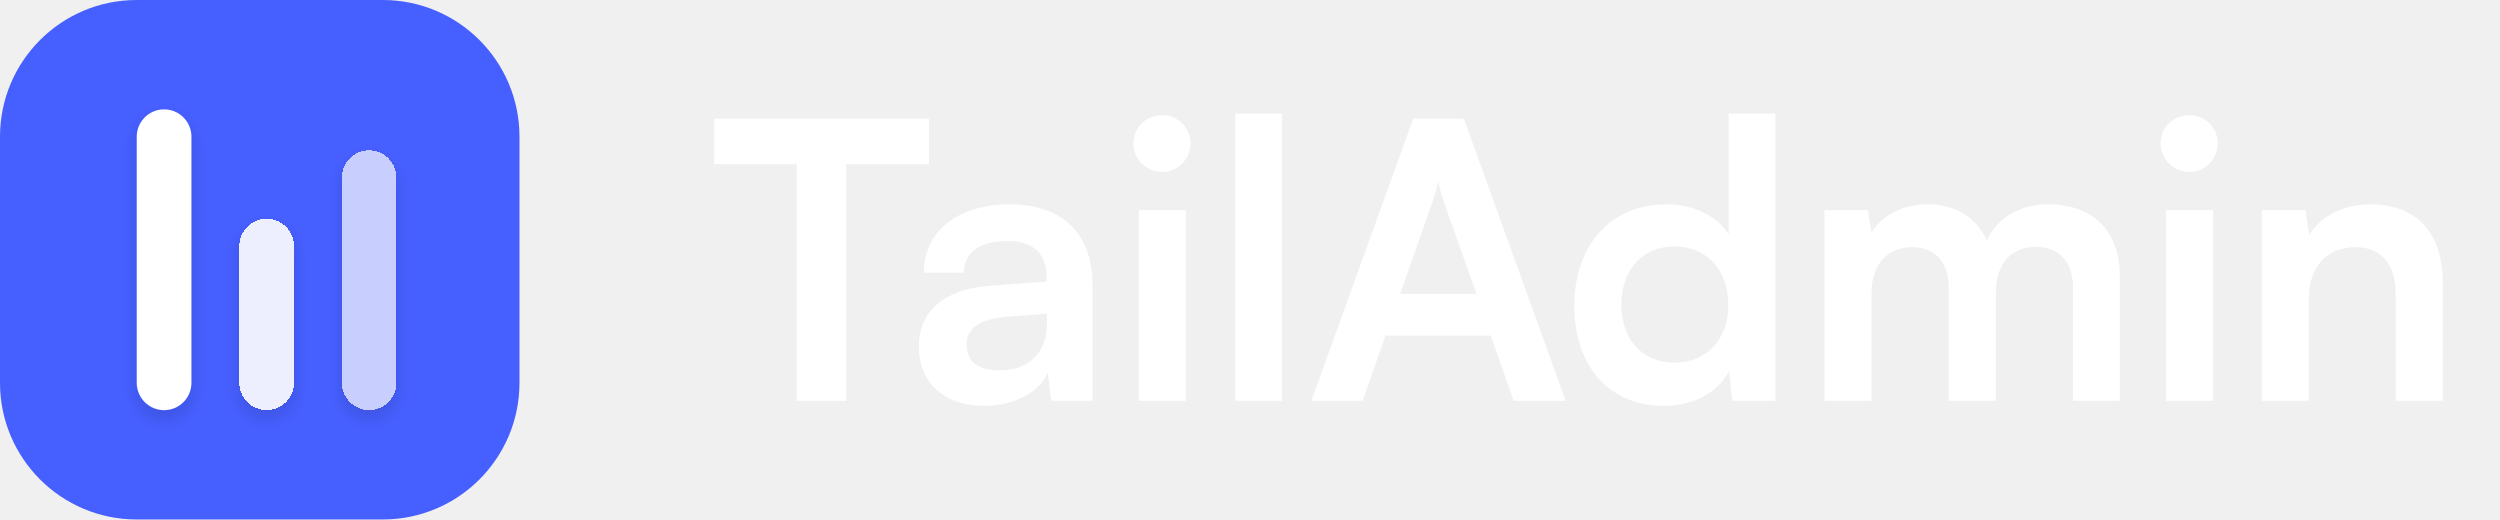
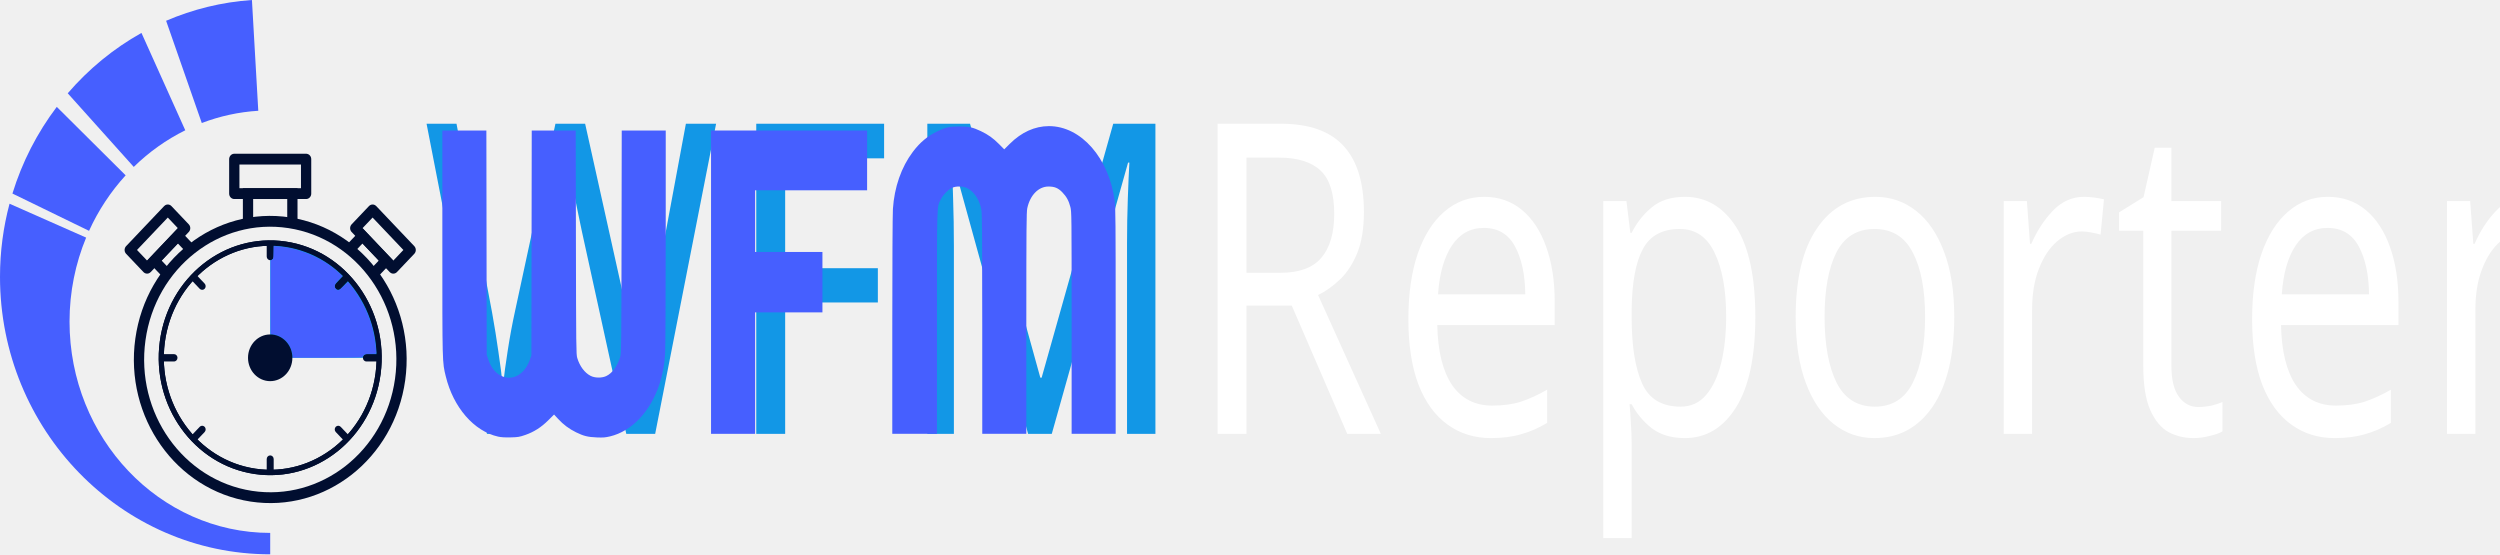
- <svg xmlns="http://www.w3.org/2000/svg" width="154" height="32" viewBox="0 0 154 32" fill="none">
-   <path d="M0 8.421C0 3.77 3.77 0 8.421 0H23.579C28.23 0 32 3.77 32 8.421V23.579C32 28.23 28.23 32 23.579 32H8.421C3.77 32 0 28.23 0 23.579V8.421Z" fill="#465FFF" />
-   <g filter="url(#filter0_d_1608_324)">
-     <path d="M8.424 8.422C8.424 7.491 9.178 6.737 10.108 6.737C11.038 6.737 11.792 7.491 11.792 8.422V23.579C11.792 24.51 11.038 25.264 10.108 25.264C9.178 25.264 8.424 24.51 8.424 23.579V8.422Z" fill="white" />
+ <svg xmlns="http://www.w3.org/2000/svg" width="128.805mm" height="28.559mm" viewBox="0 0 128.805 28.559" version="1.1" id="svg1" xml:space="preserve">
+   <defs id="defs1" />
+   <text xml:space="preserve" style="font-size:19.198px;line-height:0;font-family:System-ui;-inkscape-font-specification:'System-ui, @opsz=32,wght=700';font-variation-settings:'opsz' 32, 'wght' 700;letter-spacing:0.305px;word-spacing:0px;writing-mode:lr-tb;direction:ltr;fill:#1297e6;fill-opacity:1;stroke:#484848;stroke-width:0;stroke-miterlimit:2.6;stroke-dasharray:none" x="25.365" y="19.191" id="text1" transform="scale(0.8585636,1.164736)">
+     <tspan id="tspan1" style="font-style:normal;font-variant:normal;font-weight:normal;font-stretch:normal;font-size:19.198px;font-family:Righteous;-inkscape-font-specification:'Righteous, @opsz=32,wght=700';font-variant-ligatures:normal;font-variant-caps:normal;font-variant-numeric:normal;font-variant-east-asian:normal;font-variation-settings:'opsz' 32, 'wght' 700;fill:#1297e6;fill-opacity:1;stroke-width:0" x="25.365" y="19.191">WFM<tspan style="fill:#ffffff" id="tspan11">Reporter</tspan>
+     </tspan>
+   </text>
+   <g id="g52" transform="matrix(0.2645833,0,0,0.2785613,-24.59514,-20.1475)">
+     <g id="g51">
+       <g id="g40" style="fill:#465fff;fill-opacity:1">
+         <g id="g38" style="fill:#465fff;fill-opacity:1">
+           <path style="fill:#465fff;fill-opacity:1" d="m 143.252,92.815 -1.235,-20.488 c -5.886,0.385 -11.51,1.717 -16.713,3.843 l 6.948,18.911 c 3.466,-1.26 7.16,-2.039 11,-2.266 z" id="path36" />
+           <path style="fill:#465fff;fill-opacity:1" d="M 117.425,104.756 104.014,92.093 c -3.786,4.751 -6.737,10.165 -8.633,16.032 l 14.917,6.898 c 1.817,-3.804 4.237,-7.262 7.127,-10.267 z" id="path37" />
+           <path style="fill:#465fff;fill-opacity:1" d="m 129.036,96.424 -8.531,-18.008 c -5.434,2.884 -10.289,6.678 -14.356,11.166 l 12.856,13.616 c 2.957,-2.747 6.336,-5.04 10.031,-6.774 z" id="path38" />
+         </g>
+         <g id="g39" style="fill:#465fff;fill-opacity:1">
+           <path style="fill:#465fff;fill-opacity:1" d="m 145.573,170.892 v 0 c -21.546,0 -39.075,-17.529 -39.075,-39.075 0,-5.522 1.158,-10.776 3.233,-15.543 l -14.916,-6.268 c -1.208,4.31 -1.857,8.844 -1.857,13.523 0,28.298 23.603,51.32 52.616,51.32 0,0 0,0 0,0 v -3.957 z" id="path39" />
+         </g>
+       </g>
+       <g id="g50">
+         <circle transform="matrix(0.1383,-0.9904,0.9904,0.1383,-11.7288,263.5194)" style="fill:none;stroke:#010e30;stroke-miterlimit:10" cx="145.573" cy="138.5" id="ellipse40" r="21.212" />
+         <path style="fill:#1297e6" d="m 145.573,117.288 v 21.217 h 21.212 c 0,-0.001 0,-0.003 0,-0.004 0.001,-11.698 -9.515,-21.213 -21.212,-21.213 z" id="path40" />
+         <polyline style="fill:none;stroke:#010e30;stroke-width:2;stroke-miterlimit:10" points="149.893,113.263 149.893,108.138        141.253,108.138 141.253,113.263      " id="polyline40" />
+         <rect x="138.581" y="101.763" style="fill:none;stroke:#010e30;stroke-width:2;stroke-linecap:round;stroke-linejoin:round;stroke-miterlimit:10" width="13.985" height="6.375" id="rect40" />
+         <polyline style="fill:none;stroke:#010e30;stroke-width:2;stroke-miterlimit:10" points="130.11,118.458 127.595,115.944        123.017,120.522 125.507,123.011      " id="polyline41" />
+         <rect x="118.378" y="114.155" transform="matrix(0.7071,-0.7071,0.7071,0.7071,-46.2021,121.5456)" style="fill:none;stroke:#010e30;stroke-width:2;stroke-linecap:round;stroke-linejoin:round;stroke-miterlimit:10" width="10.48" height="4.777" id="rect41" />
+         <circle transform="matrix(0.1383,-0.9904,0.9904,0.1383,-11.7288,263.5194)" style="fill:none;stroke:#010e30;stroke-miterlimit:10" cx="145.573" cy="138.5" id="ellipse41" r="21.212" />
+         <circle transform="matrix(0.1449,-0.9895,0.9895,0.1449,-12.8697,262.7473)" style="fill:none;stroke:#010e30;stroke-width:2;stroke-linecap:round;stroke-linejoin:round;stroke-miterlimit:10" cx="145.573" cy="138.819" id="ellipse42" r="25.556" />
+         <polyline style="fill:none;stroke:#010e30;stroke-width:2;stroke-miterlimit:10" points="161.022,118.473 163.551,115.944        168.129,120.522 165.64,123.011      " id="polyline42" />
+         <rect x="162.29" y="114.155" transform="matrix(-0.7071,-0.7071,0.7071,-0.7071,203.583,317.4135)" style="fill:none;stroke:#010e30;stroke-width:2;stroke-linecap:round;stroke-linejoin:round;stroke-miterlimit:10" width="10.48" height="4.777" id="rect42" />
+         <g id="g49">
+           <path style="fill:#010e30" d="m 146.253,117.305 c -0.226,-0.007 -0.452,-0.017 -0.68,-0.017 -0.228,0 -0.453,0.01 -0.679,0.017 v 2.467 c 0,0.375 0.304,0.679 0.679,0.679 v 0 c 0.375,0 0.68,-0.304 0.68,-0.679 z" id="path42" />
+           <path style="fill:#010e30" d="m 146.253,159.695 v -2.458 c 0,-0.375 -0.304,-0.68 -0.68,-0.68 v 0 c -0.375,0 -0.679,0.304 -0.679,0.68 v 2.458 c 0.226,0.007 0.452,0.017 0.679,0.017 0.228,0 0.454,-0.01 0.68,-0.017 z" id="path43" />
+           <path style="fill:#010e30" d="m 159.3,125.739 1.737,-1.737 c -0.31,-0.33 -0.63,-0.651 -0.961,-0.961 l -1.737,1.737 c -0.265,0.265 -0.265,0.696 0,0.961 v 0 c 0.265,0.265 0.696,0.265 0.961,0 z" id="path44" />
+           <path style="fill:#010e30" d="m 131.847,151.27 -1.733,1.733 c 0.31,0.33 0.631,0.651 0.961,0.961 l 1.733,-1.733 c 0.265,-0.265 0.265,-0.696 0,-0.961 v 0 c -0.265,-0.266 -0.696,-0.266 -0.961,0 z" id="path45" />
+           <path style="fill:#010e30" d="m 164.306,139.184 h 2.462 c 0.007,-0.228 0.017,-0.454 0.017,-0.684 0,-0.227 -0.01,-0.451 -0.017,-0.675 h -2.462 c -0.375,0 -0.68,0.304 -0.68,0.68 v 0 c 0.001,0.374 0.305,0.679 0.68,0.679 z" id="path46" />
+           <path style="fill:#010e30" d="m 126.841,137.825 h -2.462 c -0.007,0.225 -0.017,0.449 -0.017,0.675 0,0.229 0.01,0.456 0.017,0.684 h 2.462 c 0.375,0 0.68,-0.304 0.68,-0.679 v 0 c -0.001,-0.376 -0.305,-0.68 -0.68,-0.68 z" id="path47" />
+           <path style="fill:#010e30" d="m 158.339,151.27 v 0 c -0.265,0.265 -0.265,0.696 0,0.961 l 1.733,1.733 c 0.331,-0.31 0.651,-0.63 0.961,-0.961 L 159.3,151.27 c -0.265,-0.266 -0.696,-0.266 -0.961,0 z" id="path48" />
+           <path style="fill:#010e30" d="m 132.808,125.739 v 0 c 0.265,-0.265 0.265,-0.696 0,-0.961 l -1.737,-1.737 c -0.33,0.31 -0.651,0.631 -0.961,0.961 l 1.737,1.737 c 0.265,0.265 0.696,0.265 0.961,0 z" id="path49" />
+         </g>
+       </g>
+       <path style="font-variation-settings:'opsz' 32, 'wght' 700;fill:#465fff;fill-opacity:1;stroke:#484848;stroke-width:0;stroke-miterlimit:2.6;stroke-dasharray:none" d="m 143.922,192.644 c 0,-0.691 -0.477,-1.902 -1.019,-2.589 -0.633,-0.802 -1.727,-1.441 -2.654,-1.551 l -0.616,-0.073 v -7.184 -7.184 l 0.276,-0.121 c 0.257,-0.113 0.278,-0.208 0.311,-1.395 l 0.035,-1.274 0.964,0.074 c 4.05,0.312 8.614,2.281 11.559,4.985 l 0.829,0.761 -0.737,0.788 c -0.603,0.644 -0.737,0.864 -0.737,1.206 0,0.422 0.337,0.799 0.713,0.799 0.093,0 0.55,-0.369 1.017,-0.819 l 0.849,-0.819 0.363,0.421 c 0.754,0.873 2.075,2.921 2.736,4.241 1.217,2.43 1.977,5.026 2.279,7.786 0.072,0.654 0.13,1.275 0.13,1.379 0,0.156 -0.192,0.189 -1.103,0.189 -0.939,0 -1.139,0.036 -1.348,0.245 -0.135,0.135 -0.245,0.3 -0.245,0.368 0,0.08 -2.349,0.123 -6.801,0.123 h -6.801 z" id="path19" transform="matrix(1,0,0,0.9498208,6.009314,-44.83013)" />
+       <path style="font-variation-settings:'opsz' 32, 'wght' 700;fill:#465fff;fill-opacity:1;stroke:#484848;stroke-width:0;stroke-miterlimit:2.6;stroke-dasharray:none" d="m 183.938,208.366 c -4.69,-1.047 -8.711,-5.677 -10.181,-11.723 -0.688,-2.829 -0.671,-2.171 -0.671,-25.953 v -21.928 h 4.287 4.287 l 0.033,21.843 0.033,21.843 0.338,0.98 c 0.427,1.24 1.079,2.176 1.934,2.778 2.273,1.601 5.019,0.346 6.134,-2.804 l 0.295,-0.832 0.033,-21.904 0.033,-21.904 h 4.284 4.284 l 0.037,21.781 c 0.035,20.58 0.049,21.821 0.258,22.51 0.488,1.609 1.426,2.87 2.588,3.478 0.822,0.43 2.164,0.455 3.033,0.057 1.193,-0.546 2.223,-1.957 2.754,-3.773 0.201,-0.686 0.217,-2.172 0.251,-22.394 l 0.036,-21.659 h 4.285 4.285 l -0.003,20.801 c -0.002,11.441 -0.054,21.628 -0.117,22.639 -0.137,2.215 -0.474,4.037 -1.099,5.939 -1.754,5.342 -5.373,9.17 -9.626,10.183 -0.918,0.218 -1.35,0.253 -2.573,0.203 -1.748,-0.071 -2.566,-0.273 -4.044,-0.998 -1.357,-0.666 -2.469,-1.496 -3.498,-2.611 l -0.785,-0.851 -1.121,1.114 c -1.39,1.381 -2.812,2.287 -4.498,2.868 -1.135,0.391 -1.395,0.434 -2.842,0.469 -1.118,0.027 -1.847,-0.018 -2.443,-0.151 z" id="path20" transform="matrix(1,0,0,0.9498208,6.009314,-44.83013)" />
+       <path style="font-variation-settings:'opsz' 32, 'wght' 700;fill:#465fff;fill-opacity:1;stroke:#484848;stroke-width:0;stroke-miterlimit:2.6;stroke-dasharray:none" d="m 225.41,178.294 v -29.532 h 15.195 15.195 v 5.821 5.821 H 244.894 233.988 v 6.004 6.004 h 6.556 6.556 v 5.882 5.882 h -6.556 -6.556 v 11.825 11.825 h -4.289 -4.289 z" id="path21" transform="matrix(1,0,0,0.9498208,6.009314,-44.83013)" />
+       <path style="font-variation-settings:'opsz' 32, 'wght' 700;fill:#465fff;fill-opacity:1;stroke:#484848;stroke-width:0;stroke-miterlimit:2.6;stroke-dasharray:none" d="m 260.704,186.841 c 10e-4,-11.93 0.053,-21.763 0.119,-22.788 0.275,-4.252 1.636,-8.156 3.881,-11.136 1.396,-1.854 2.896,-3.104 4.829,-4.025 1.567,-0.747 2.366,-0.922 4.219,-0.922 1.845,0 2.652,0.175 4.192,0.909 1.433,0.683 2.401,1.374 3.554,2.536 l 1.006,1.014 1.077,-1.074 c 2.27,-2.262 4.875,-3.443 7.608,-3.449 6.275,-0.013 11.738,6.212 12.827,14.617 0.162,1.251 0.187,4.407 0.187,23.374 v 21.928 h -4.289 -4.289 v -21.608 c 0,-21.128 -0.005,-21.63 -0.242,-22.556 -0.315,-1.231 -0.763,-2.044 -1.596,-2.895 -0.792,-0.81 -1.491,-1.098 -2.664,-1.098 -1.947,0 -3.597,1.69 -4.137,4.238 -0.154,0.725 -0.18,3.946 -0.182,22.383 l -0.002,21.536 h -4.289 -4.289 l -0.004,-21.352 c -0.004,-17.884 -0.033,-21.511 -0.178,-22.328 -0.335,-1.882 -1.451,-3.552 -2.791,-4.176 -0.828,-0.385 -2.103,-0.411 -2.88,-0.059 -0.787,0.357 -1.78,1.366 -2.215,2.249 -0.796,1.617 -0.751,0.178 -0.753,24.008 l -0.002,21.659 h -4.35 -4.35 z" id="path33" transform="matrix(1,0,0,0.9498208,6.009314,-44.83013)" />
+     </g>
+     <circle style="fill:#010e30" cx="145.573" cy="138.504" r="4.32" id="circle51" />
  </g>
-   <g filter="url(#filter1_d_1608_324)">
-     <path d="M14.742 15.157C14.742 14.227 15.496 13.473 16.426 13.473C17.357 13.473 18.111 14.227 18.111 15.157V23.578C18.111 24.508 17.357 25.262 16.426 25.262C15.496 25.262 14.742 24.508 14.742 23.578V15.157Z" fill="white" fill-opacity="0.9" shape-rendering="crispEdges" />
-   </g>
-   <g filter="url(#filter2_d_1608_324)">
-     <path d="M21.055 10.946C21.055 10.016 21.809 9.262 22.739 9.262C23.669 9.262 24.423 10.016 24.423 10.946V23.578C24.423 24.508 23.669 25.262 22.739 25.262C21.809 25.262 21.055 24.508 21.055 23.578V10.946Z" fill="white" fill-opacity="0.7" shape-rendering="crispEdges" />
-   </g>
-   <path d="M44 10.115H49.089V24.691H52.132V10.115H57.221V7.309H44V10.115Z" fill="white" />
-   <path d="M60.617 25C62.448 25 64.042 24.168 64.541 22.955L64.755 24.691H67.299V17.558C67.299 14.3 65.349 12.588 62.187 12.588C59.001 12.588 56.908 14.252 56.908 16.797H59.381C59.381 15.56 60.332 14.847 62.044 14.847C63.518 14.847 64.47 15.489 64.47 17.082V17.343L60.95 17.605C58.168 17.819 56.599 19.174 56.599 21.338C56.599 23.549 58.121 25 60.617 25ZM61.569 22.812C60.261 22.812 59.547 22.289 59.547 21.219C59.547 20.268 60.237 19.674 62.044 19.507L64.493 19.317V19.935C64.493 21.742 63.352 22.812 61.569 22.812Z" fill="white" />
-   <path d="M71.6 10.591C72.551 10.591 73.335 9.806 73.335 8.831C73.335 7.856 72.551 7.095 71.6 7.095C70.601 7.095 69.816 7.856 69.816 8.831C69.816 9.806 70.601 10.591 71.6 10.591ZM70.149 24.691H73.05V12.944H70.149V24.691Z" fill="white" />
-   <path d="M78.972 24.691V7H76.095V24.691H78.972Z" fill="white" />
-   <path d="M83.941 24.691L85.344 20.672H91.835L93.238 24.691H96.448L90.171 7.309H87.056L80.778 24.691H83.941ZM88.221 12.493C88.387 12.017 88.53 11.494 88.601 11.161C88.649 11.518 88.815 12.041 88.958 12.493L90.955 18.104H86.247L88.221 12.493Z" fill="white" />
-   <path d="M102.493 25C104.276 25 105.798 24.215 106.511 22.86L106.701 24.691H109.364V7H106.487V14.443C105.75 13.277 104.3 12.588 102.659 12.588C99.116 12.588 96.976 15.203 96.976 18.865C96.976 22.503 99.092 25 102.493 25ZM103.135 22.337C101.113 22.337 99.877 20.863 99.877 18.77C99.877 16.678 101.113 15.18 103.135 15.18C105.156 15.18 106.464 16.654 106.464 18.77C106.464 20.886 105.156 22.337 103.135 22.337Z" fill="white" />
-   <path d="M115.289 24.691V18.033C115.289 16.131 116.406 15.227 117.785 15.227C119.164 15.227 120.044 16.107 120.044 17.748V24.691H122.945V18.033C122.945 16.107 124.015 15.203 125.418 15.203C126.797 15.203 127.701 16.083 127.701 17.771V24.691H130.578V17.011C130.578 14.3 129.008 12.588 126.155 12.588C124.372 12.588 122.993 13.468 122.398 14.823C121.78 13.468 120.543 12.588 118.76 12.588C117.072 12.588 115.883 13.349 115.289 14.324L115.051 12.944H112.388V24.691H115.289Z" fill="white" />
-   <path d="M134.876 10.591C135.827 10.591 136.612 9.806 136.612 8.831C136.612 7.856 135.827 7.095 134.876 7.095C133.877 7.095 133.093 7.856 133.093 8.831C133.093 9.806 133.877 10.591 134.876 10.591ZM133.426 24.691H136.327V12.944H133.426V24.691Z" fill="white" />
-   <path d="M142.225 24.691V18.366C142.225 16.464 143.318 15.227 145.102 15.227C146.6 15.227 147.575 16.178 147.575 18.152V24.691H150.476V17.462C150.476 14.419 148.954 12.588 146.005 12.588C144.412 12.588 142.985 13.277 142.248 14.466L142.011 12.944H139.324V24.691H142.225Z" fill="white" />
-   <defs>
-     <filter id="filter0_d_1608_324" x="7.424" y="6.237" width="5.368" height="20.526" filterUnits="userSpaceOnUse" color-interpolation-filters="sRGB">
-       <feFlood flood-opacity="0" result="BackgroundImageFix" />
-       <feColorMatrix in="SourceAlpha" type="matrix" values="0 0 0 0 0 0 0 0 0 0 0 0 0 0 0 0 0 0 127 0" result="hardAlpha" />
-       <feOffset dy="0.5" />
-       <feGaussianBlur stdDeviation="0.5" />
-       <feComposite in2="hardAlpha" operator="out" />
-       <feColorMatrix type="matrix" values="0 0 0 0 0 0 0 0 0 0 0 0 0 0 0 0 0 0 0.12 0" />
-       <feBlend mode="normal" in2="BackgroundImageFix" result="effect1_dropShadow_1608_324" />
-       <feBlend mode="normal" in="SourceGraphic" in2="effect1_dropShadow_1608_324" result="shape" />
-     </filter>
-     <filter id="filter1_d_1608_324" x="13.742" y="12.973" width="5.368" height="13.79" filterUnits="userSpaceOnUse" color-interpolation-filters="sRGB">
-       <feFlood flood-opacity="0" result="BackgroundImageFix" />
-       <feColorMatrix in="SourceAlpha" type="matrix" values="0 0 0 0 0 0 0 0 0 0 0 0 0 0 0 0 0 0 127 0" result="hardAlpha" />
-       <feOffset dy="0.5" />
-       <feGaussianBlur stdDeviation="0.5" />
-       <feComposite in2="hardAlpha" operator="out" />
-       <feColorMatrix type="matrix" values="0 0 0 0 0 0 0 0 0 0 0 0 0 0 0 0 0 0 0.12 0" />
-       <feBlend mode="normal" in2="BackgroundImageFix" result="effect1_dropShadow_1608_324" />
-       <feBlend mode="normal" in="SourceGraphic" in2="effect1_dropShadow_1608_324" result="shape" />
-     </filter>
-     <filter id="filter2_d_1608_324" x="20.055" y="8.762" width="5.368" height="18" filterUnits="userSpaceOnUse" color-interpolation-filters="sRGB">
-       <feFlood flood-opacity="0" result="BackgroundImageFix" />
-       <feColorMatrix in="SourceAlpha" type="matrix" values="0 0 0 0 0 0 0 0 0 0 0 0 0 0 0 0 0 0 127 0" result="hardAlpha" />
-       <feOffset dy="0.5" />
-       <feGaussianBlur stdDeviation="0.5" />
-       <feComposite in2="hardAlpha" operator="out" />
-       <feColorMatrix type="matrix" values="0 0 0 0 0 0 0 0 0 0 0 0 0 0 0 0 0 0 0.12 0" />
-       <feBlend mode="normal" in2="BackgroundImageFix" result="effect1_dropShadow_1608_324" />
-       <feBlend mode="normal" in="SourceGraphic" in2="effect1_dropShadow_1608_324" result="shape" />
-     </filter>
-   </defs>
</svg>
